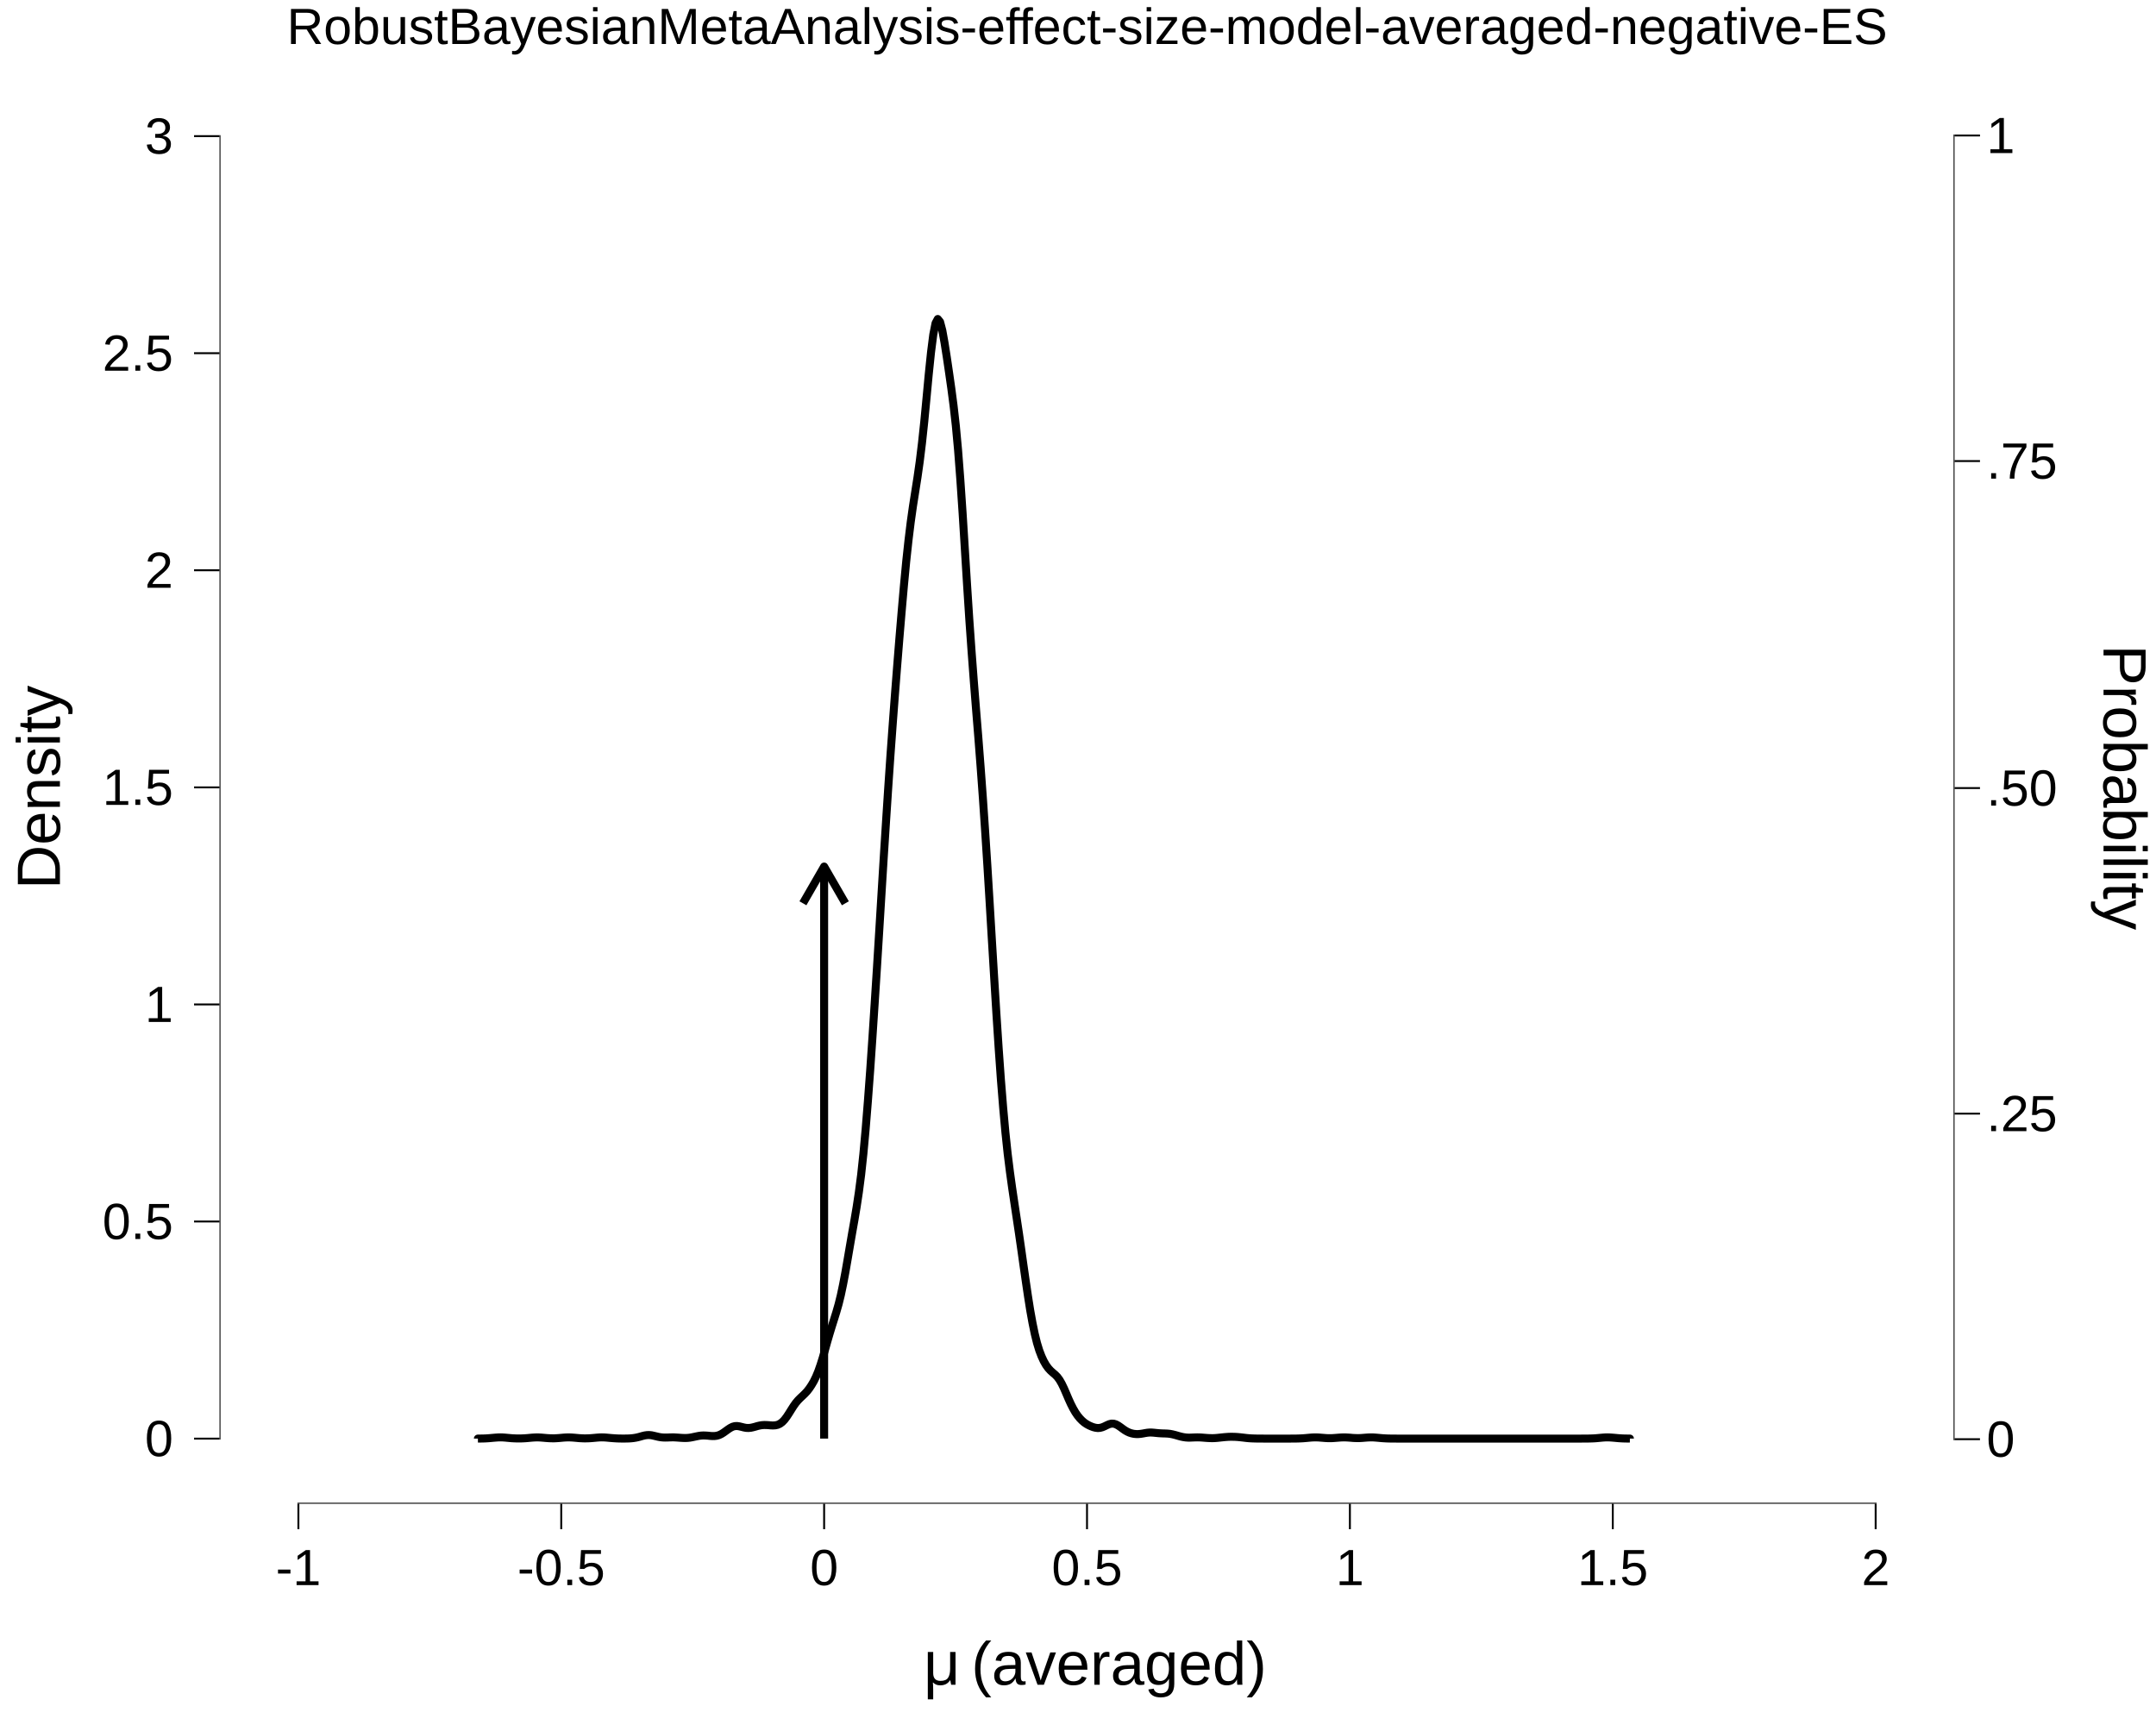
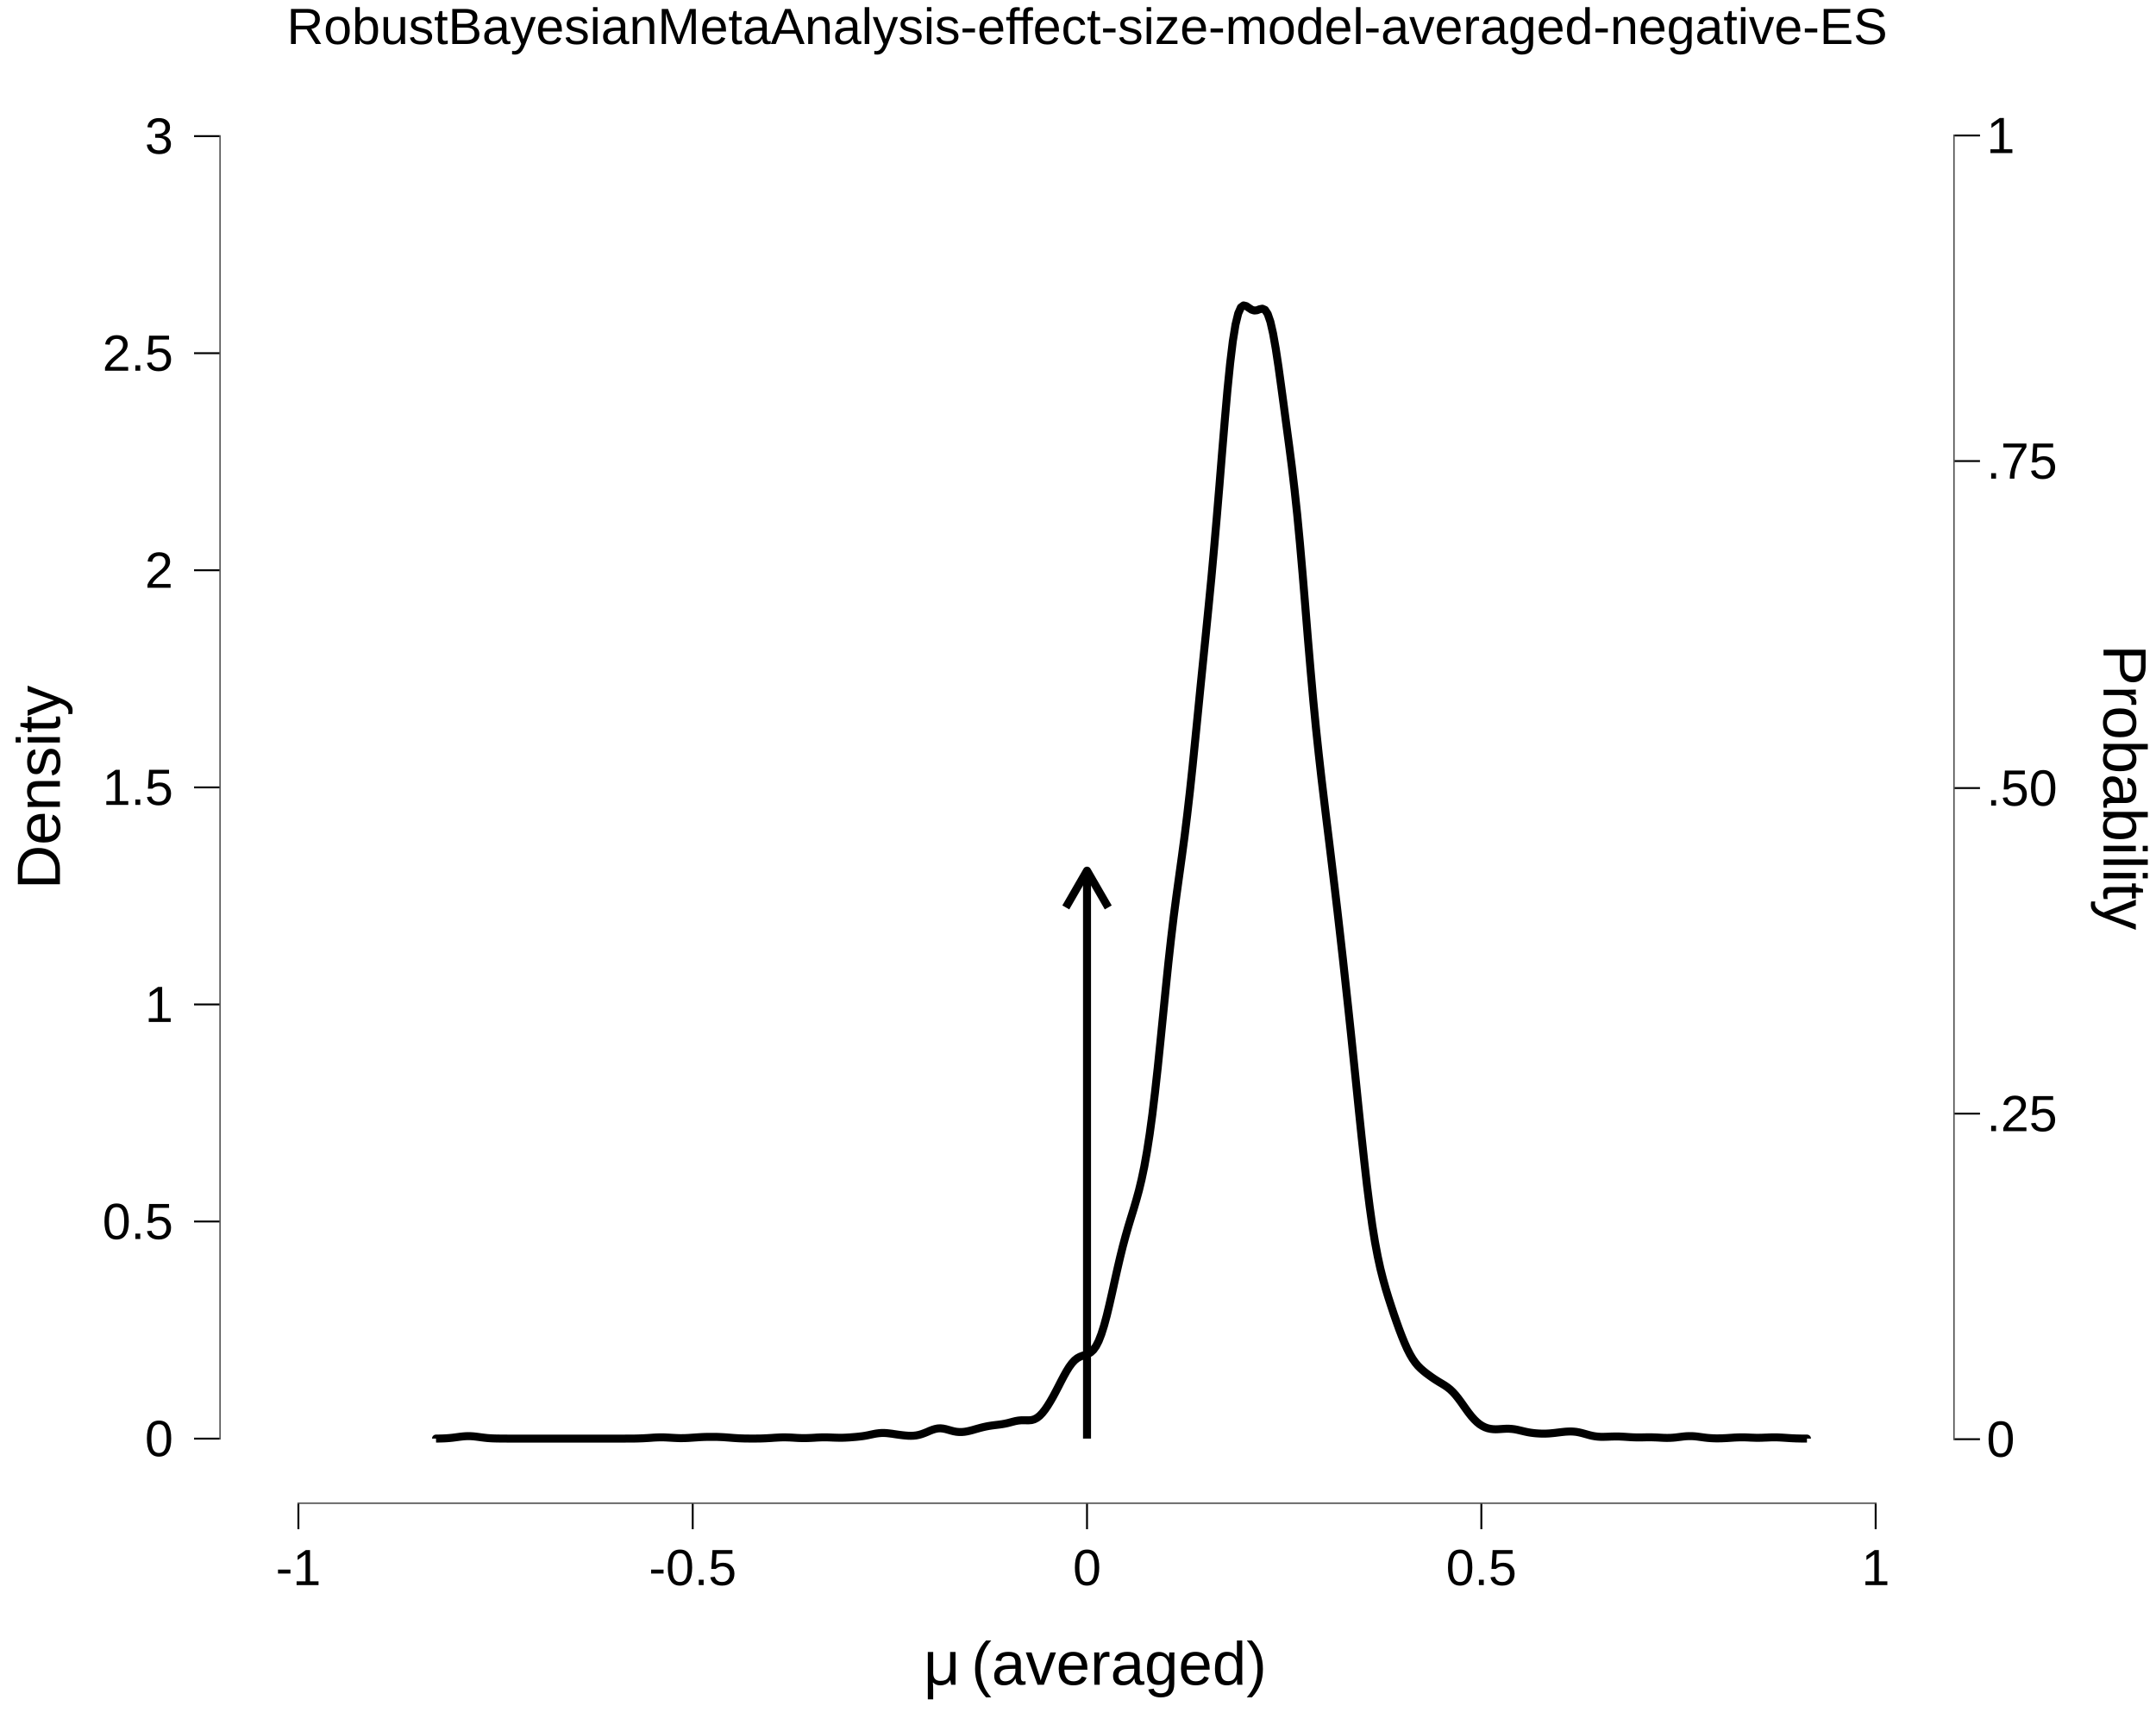
<svg xmlns="http://www.w3.org/2000/svg" viewBox="0 0 720.00 576.00">
  <defs>
    <style type="text/css">
    line, polyline, polygon, path, rect, circle {
      fill: none;
      stroke: #000000;
      stroke-linecap: round;
      stroke-linejoin: round;
      stroke-miterlimit: 10.00;
    }
  </style>
  </defs>
  <rect width="100%" height="100%" style="stroke: none; fill: #FFFFFF;" />
  <rect x="0.00" y="0.00" width="720.00" height="576.00" style="stroke-width: 10.67; stroke: none;" />
  <defs>
    <clipPath id="cpNzMuMzF8NjUyLjcyfDUwMi4xMXwyMy43MA==">
      <rect x="73.31" y="23.70" width="579.41" height="478.41" />
    </clipPath>
  </defs>
  <rect x="73.31" y="23.70" width="579.41" height="478.41" style="stroke-width: 10.67; stroke: none;" clip-path="url(#cpNzMuMzF8NjUyLjcyfDUwMi4xMXwyMy43MA==)" />
-   <polyline points="159.59,480.37 159.59,480.36 160.34,480.35 161.09,480.34 161.84,480.32 162.60,480.28 163.35,480.23 164.10,480.16 164.86,480.09 165.61,480.03 166.36,479.98 167.11,479.96 167.87,479.98 168.62,480.03 169.37,480.10 170.13,480.17 170.88,480.24 171.63,480.28 172.38,480.31 173.14,480.32 173.89,480.32 174.64,480.29 175.40,480.25 176.15,480.19 176.90,480.12 177.65,480.05 178.41,480.00 179.16,479.97 179.91,479.98 180.67,480.02 181.42,480.08 182.17,480.15 182.93,480.21 183.68,480.25 184.43,480.27 185.18,480.27 185.94,480.23 186.69,480.18 187.44,480.11 188.20,480.04 188.95,479.99 189.70,479.97 190.45,479.98 191.21,480.02 191.96,480.08 192.71,480.15 193.47,480.22 194.22,480.26 194.97,480.29 195.72,480.29 196.48,480.27 197.23,480.23 197.98,480.17 198.74,480.10 199.49,480.03 200.24,479.98 200.99,479.96 201.75,479.98 202.50,480.03 203.25,480.10 204.01,480.17 204.76,480.23 205.51,480.28 206.26,480.32 207.02,480.34 207.77,480.35 208.52,480.35 209.28,480.34 210.03,480.32 210.78,480.27 211.53,480.19 212.29,480.07 213.04,479.91 213.79,479.71 214.55,479.49 215.30,479.31 216.05,479.20 216.80,479.18 217.56,479.25 218.31,479.41 219.06,479.59 219.82,479.77 220.57,479.91 221.32,479.99 222.08,480.02 222.83,480.01 223.58,479.98 224.33,479.96 225.09,479.96 225.84,480.00 226.59,480.05 227.35,480.11 228.10,480.15 228.85,480.17 229.60,480.14 230.36,480.06 231.11,479.93 231.86,479.77 232.62,479.61 233.37,479.46 234.12,479.36 234.87,479.32 235.63,479.34 236.38,479.39 237.13,479.47 237.89,479.52 238.64,479.51 239.39,479.41 240.14,479.19 240.90,478.83 241.65,478.36 242.40,477.82 243.16,477.27 243.91,476.78 244.66,476.40 245.41,476.20 246.17,476.17 246.92,476.28 247.67,476.46 248.43,476.65 249.18,476.79 249.93,476.82 250.68,476.76 251.44,476.60 252.19,476.40 252.94,476.18 253.70,476.00 254.45,475.88 255.20,475.83 255.95,475.84 256.71,475.89 257.46,475.96 258.21,475.98 258.97,475.93 259.72,475.76 260.47,475.41 261.23,474.85 261.98,474.07 262.73,473.08 263.48,471.94 264.24,470.72 264.99,469.54 265.74,468.48 266.50,467.58 267.25,466.82 268.00,466.12 268.75,465.40 269.51,464.59 270.26,463.63 271.01,462.51 271.77,461.21 272.52,459.67 273.27,457.85 274.02,455.71 274.78,453.28 275.53,450.66 276.28,447.98 277.04,445.38 277.79,442.91 278.54,440.54 279.29,438.13 280.05,435.49 280.80,432.44 281.55,428.88 282.31,424.87 283.06,420.55 283.81,416.15 284.56,411.80 285.32,407.51 286.07,403.05 286.82,398.09 287.58,392.25 288.33,385.27 289.08,377.07 289.83,367.75 290.59,357.53 291.34,346.60 292.09,335.15 292.85,323.31 293.60,311.19 294.35,298.94 295.10,286.74 295.86,274.80 296.61,263.29 297.36,252.31 298.12,241.87 298.87,231.89 299.62,222.28 300.37,212.96 301.13,203.95 301.88,195.40 302.63,187.49 303.39,180.44 304.14,174.30 304.89,168.97 305.65,164.14 306.40,159.35 307.15,154.07 307.90,147.91 308.66,140.79 309.41,132.94 310.16,124.94 310.92,117.60 311.67,111.71 312.42,107.92 313.17,106.52 313.93,107.45 314.68,110.30 315.43,114.46 316.19,119.31 316.94,124.41 317.69,129.68 318.44,135.42 319.20,142.13 319.95,150.29 320.70,160.08 321.46,171.28 322.21,183.32 322.96,195.39 323.71,206.94 324.47,217.67 325.22,227.62 325.97,237.07 326.73,246.44 327.48,256.13 328.23,266.41 328.98,277.41 329.74,289.12 330.49,301.36 331.24,313.87 332.00,326.36 332.75,338.48 333.50,349.94 334.25,360.48 335.01,369.91 335.76,378.15 336.51,385.24 337.27,391.33 338.02,396.74 338.77,401.80 339.52,406.77 340.28,411.84 341.03,417.06 341.78,422.39 342.54,427.68 343.29,432.78 344.04,437.52 344.80,441.74 345.55,445.38 346.30,448.41 347.05,450.88 347.81,452.87 348.56,454.49 349.31,455.80 350.07,456.85 350.82,457.67 351.57,458.35 352.32,458.98 353.08,459.74 353.83,460.75 354.58,462.05 355.34,463.63 356.09,465.36 356.84,467.12 357.59,468.78 358.35,470.27 359.10,471.57 359.85,472.67 360.61,473.60 361.36,474.37 362.11,475.01 362.86,475.52 363.62,475.94 364.37,476.28 365.12,476.56 365.88,476.75 366.63,476.84 367.38,476.78 368.13,476.58 368.89,476.26 369.64,475.89 370.39,475.56 371.15,475.37 371.90,475.38 372.65,475.60 373.40,476.00 374.16,476.52 374.91,477.07 375.66,477.60 376.42,478.04 377.17,478.38 377.92,478.62 378.67,478.78 379.43,478.85 380.18,478.85 380.93,478.78 381.69,478.66 382.44,478.52 383.19,478.40 383.95,478.34 384.70,478.35 385.45,478.41 386.20,478.49 386.96,478.56 387.71,478.61 388.46,478.64 389.22,478.66 389.97,478.70 390.72,478.78 391.47,478.92 392.23,479.10 392.98,479.31 393.73,479.53 394.49,479.73 395.24,479.88 395.99,479.99 396.74,480.04 397.50,480.04 398.25,480.01 399.00,479.98 399.76,479.96 400.51,479.97 401.26,480.01 402.01,480.07 402.77,480.13 403.52,480.18 404.27,480.21 405.03,480.22 405.78,480.19 406.53,480.13 407.28,480.05 408.04,479.97 408.79,479.89 409.54,479.83 410.30,479.78 411.05,479.76 411.80,479.77 412.55,479.79 413.31,479.84 414.06,479.91 414.81,479.99 415.57,480.08 416.32,480.17 417.07,480.24 417.82,480.29 418.58,480.32 419.33,480.34 420.08,480.36 420.84,480.36 421.59,480.36 422.34,480.37 423.10,480.37 423.85,480.37 424.60,480.37 425.35,480.37 426.11,480.37 426.86,480.37 427.61,480.37 428.37,480.37 429.12,480.37 429.87,480.37 430.62,480.37 431.38,480.36 432.13,480.36 432.88,480.35 433.64,480.33 434.39,480.30 435.14,480.26 435.89,480.20 436.65,480.13 437.40,480.06 438.15,480.00 438.91,479.97 439.66,479.97 440.41,480.00 441.16,480.06 441.92,480.12 442.67,480.18 443.42,480.22 444.18,480.23 444.93,480.21 445.68,480.16 446.43,480.10 447.19,480.04 447.94,479.99 448.69,479.97 449.45,479.98 450.20,480.02 450.95,480.07 451.70,480.14 452.46,480.18 453.21,480.20 453.96,480.20 454.72,480.16 455.47,480.10 456.22,480.04 456.97,479.99 457.73,479.97 458.48,479.97 459.23,480.02 459.99,480.08 460.74,480.15 461.49,480.22 462.25,480.27 463.00,480.31 463.75,480.34 464.50,480.35 465.26,480.36 466.01,480.36 466.76,480.37 467.52,480.37 468.27,480.37 469.02,480.37 469.77,480.37 470.53,480.37 471.28,480.37 472.03,480.37 472.79,480.37 473.54,480.37 474.29,480.37 475.04,480.37 475.80,480.37 476.55,480.37 477.30,480.37 478.06,480.37 478.81,480.37 479.56,480.37 480.31,480.37 481.07,480.37 481.82,480.37 482.57,480.37 483.33,480.37 484.08,480.37 484.83,480.37 485.58,480.37 486.34,480.37 487.09,480.37 487.84,480.37 488.60,480.37 489.35,480.37 490.10,480.37 490.85,480.37 491.61,480.37 492.36,480.37 493.11,480.37 493.87,480.37 494.62,480.37 495.37,480.37 496.12,480.37 496.88,480.37 497.63,480.37 498.38,480.37 499.14,480.37 499.89,480.37 500.64,480.37 501.39,480.37 502.15,480.37 502.90,480.37 503.65,480.37 504.41,480.37 505.16,480.37 505.91,480.37 506.67,480.37 507.42,480.37 508.17,480.37 508.92,480.37 509.68,480.37 510.43,480.37 511.18,480.37 511.94,480.37 512.69,480.37 513.44,480.37 514.19,480.37 514.95,480.37 515.70,480.37 516.45,480.37 517.21,480.37 517.96,480.37 518.71,480.37 519.46,480.37 520.22,480.37 520.97,480.37 521.72,480.37 522.48,480.37 523.23,480.37 523.98,480.37 524.73,480.37 525.49,480.37 526.24,480.37 526.99,480.37 527.75,480.37 528.50,480.36 529.25,480.36 530.00,480.36 530.76,480.34 531.51,480.32 532.26,480.29 533.02,480.24 533.77,480.17 534.52,480.10 535.27,480.03 536.03,479.98 536.78,479.96 537.53,479.98 538.29,480.03 539.04,480.09 539.79,480.16 540.54,480.23 541.30,480.28 542.05,480.32 542.80,480.34 543.56,480.35 544.31,480.36 544.31,480.37 " style="stroke-width: 2.67; stroke-linecap: butt;" clip-path="url(#cpNzMuMzF8NjUyLjcyfDUwMi4xMXwyMy43MA==)" />
-   <line x1="275.22" y1="480.37" x2="275.22" y2="289.35" style="stroke-width: 2.67; stroke-linecap: butt;" clip-path="url(#cpNzMuMzF8NjUyLjcyfDUwMi4xMXwyMy43MA==)" />
-   <polyline points="282.31,301.62 275.22,289.35 268.14,301.62 " style="stroke-width: 2.67; stroke-linecap: butt;" clip-path="url(#cpNzMuMzF8NjUyLjcyfDUwMi4xMXwyMy43MA==)" />
+   <polyline points="145.61,480.37 145.61,480.36 146.51,480.35 147.40,480.33 148.30,480.30 149.19,480.25 150.09,480.18 150.99,480.09 151.88,479.98 152.78,479.86 153.67,479.74 154.57,479.64 155.47,479.57 156.36,479.54 157.26,479.56 158.15,479.62 159.05,479.72 159.95,479.84 160.84,479.96 161.74,480.07 162.63,480.17 163.53,480.24 164.43,480.29 165.32,480.32 166.22,480.34 167.11,480.35 168.01,480.36 168.90,480.36 169.80,480.37 170.70,480.37 171.59,480.37 172.49,480.37 173.38,480.37 174.28,480.37 175.18,480.37 176.07,480.37 176.97,480.37 177.86,480.37 178.76,480.37 179.66,480.37 180.55,480.37 181.45,480.37 182.34,480.37 183.24,480.37 184.14,480.37 185.03,480.37 185.93,480.37 186.82,480.37 187.72,480.37 188.62,480.37 189.51,480.37 190.41,480.37 191.30,480.37 192.20,480.37 193.10,480.37 193.99,480.37 194.89,480.37 195.78,480.37 196.68,480.37 197.57,480.37 198.47,480.37 199.37,480.37 200.26,480.37 201.16,480.37 202.05,480.37 202.95,480.37 203.85,480.37 204.74,480.37 205.64,480.37 206.53,480.37 207.43,480.37 208.33,480.37 209.22,480.36 210.12,480.36 211.01,480.36 211.91,480.35 212.81,480.33 213.70,480.30 214.60,480.27 215.49,480.22 216.39,480.17 217.29,480.11 218.18,480.04 219.08,479.99 219.97,479.96 220.87,479.95 221.77,479.96 222.66,480.00 223.56,480.05 224.45,480.10 225.35,480.15 226.25,480.19 227.14,480.22 228.04,480.21 228.93,480.19 229.83,480.15 230.72,480.09 231.62,480.03 232.52,479.97 233.41,479.91 234.31,479.86 235.20,479.82 236.10,479.80 237.00,479.79 237.89,479.79 238.79,479.79 239.68,479.81 240.58,479.85 241.48,479.89 242.37,479.95 243.27,480.02 244.16,480.09 245.06,480.16 245.96,480.22 246.85,480.27 247.75,480.30 248.64,480.33 249.54,480.34 250.44,480.35 251.33,480.35 252.23,480.35 253.12,480.34 254.02,480.33 254.92,480.30 255.81,480.26 256.71,480.21 257.60,480.16 258.50,480.09 259.39,480.04 260.29,479.99 261.19,479.96 262.08,479.95 262.98,479.97 263.87,480.00 264.77,480.05 265.67,480.11 266.56,480.16 267.46,480.19 268.35,480.21 269.25,480.20 270.15,480.17 271.04,480.13 271.94,480.08 272.83,480.02 273.73,479.98 274.63,479.95 275.52,479.95 276.42,479.96 277.31,479.99 278.21,480.03 279.11,480.06 280.00,480.08 280.90,480.09 281.79,480.07 282.69,480.03 283.59,479.98 284.48,479.91 285.38,479.84 286.27,479.76 287.17,479.66 288.07,479.55 288.96,479.41 289.86,479.24 290.75,479.05 291.65,478.86 292.54,478.69 293.44,478.57 294.34,478.50 295.23,478.49 296.13,478.54 297.02,478.64 297.92,478.75 298.82,478.89 299.71,479.02 300.61,479.14 301.50,479.25 302.40,479.34 303.30,479.41 304.19,479.43 305.09,479.40 305.98,479.30 306.88,479.12 307.78,478.86 308.67,478.54 309.57,478.18 310.46,477.79 311.36,477.44 312.26,477.16 313.15,476.98 314.05,476.93 314.94,477.02 315.84,477.20 316.74,477.45 317.63,477.70 318.53,477.93 319.42,478.09 320.32,478.17 321.21,478.17 322.11,478.09 323.01,477.94 323.90,477.74 324.80,477.51 325.69,477.25 326.59,477.00 327.49,476.75 328.38,476.53 329.28,476.33 330.17,476.16 331.07,476.02 331.97,475.90 332.86,475.79 333.76,475.68 334.65,475.55 335.55,475.39 336.45,475.20 337.34,474.97 338.24,474.73 339.13,474.51 340.03,474.35 340.93,474.26 341.82,474.24 342.72,474.26 343.61,474.26 344.51,474.18 345.41,473.92 346.30,473.46 347.20,472.76 348.09,471.83 348.99,470.69 349.88,469.38 350.78,467.92 351.68,466.35 352.57,464.68 353.47,462.95 354.36,461.21 355.26,459.50 356.16,457.89 357.05,456.45 357.95,455.23 358.84,454.25 359.74,453.53 360.64,453.04 361.53,452.70 362.43,452.42 363.32,452.09 364.22,451.58 365.12,450.76 366.01,449.52 366.91,447.77 367.80,445.48 368.70,442.64 369.60,439.32 370.49,435.62 371.39,431.67 372.28,427.62 373.18,423.62 374.08,419.76 374.97,416.15 375.87,412.80 376.76,409.68 377.66,406.71 378.56,403.79 379.45,400.77 380.35,397.50 381.24,393.80 382.14,389.52 383.03,384.53 383.93,378.74 384.83,372.12 385.72,364.71 386.62,356.59 387.51,347.93 388.41,338.98 389.31,330.01 390.20,321.35 391.10,313.25 391.99,305.80 392.89,298.95 393.79,292.46 394.68,286.03 395.58,279.33 396.47,272.11 397.37,264.25 398.27,255.81 399.16,246.97 400.06,237.95 400.95,228.94 401.85,220.03 402.75,211.18 403.64,202.23 404.54,192.99 405.43,183.23 406.33,172.90 407.23,162.12 408.12,151.13 409.02,140.34 409.91,130.24 410.81,121.30 411.70,113.94 412.60,108.38 413.50,104.68 414.39,102.66 415.29,101.99 416.18,102.20 417.08,102.82 417.98,103.41 418.87,103.69 419.77,103.60 420.66,103.26 421.56,103.08 422.46,103.47 423.35,104.83 424.25,107.44 425.14,111.35 426.04,116.43 426.94,122.38 427.83,128.84 428.73,135.48 429.62,142.15 430.52,148.88 431.42,155.88 432.31,163.46 433.21,171.88 434.10,181.28 435.00,191.58 435.90,202.45 436.79,213.42 437.69,224.03 438.58,234.01 439.48,243.22 440.38,251.69 441.27,259.59 442.17,267.12 443.06,274.47 443.96,281.79 444.85,289.17 445.75,296.66 446.65,304.30 447.54,312.09 448.44,320.03 449.33,328.14 450.23,336.42 451.13,344.89 452.02,353.51 452.92,362.24 453.81,371.00 454.71,379.62 455.61,387.94 456.50,395.76 457.40,402.90 458.29,409.26 459.19,414.79 460.09,419.54 460.98,423.62 461.88,427.18 462.77,430.36 463.67,433.31 464.57,436.09 465.46,438.77 466.36,441.36 467.25,443.84 468.15,446.20 469.05,448.40 469.94,450.40 470.84,452.17 471.73,453.69 472.63,454.98 473.52,456.06 474.42,456.96 475.32,457.75 476.21,458.47 477.11,459.14 478.00,459.78 478.90,460.40 479.80,460.98 480.69,461.53 481.59,462.06 482.48,462.61 483.38,463.23 484.28,463.95 485.17,464.80 486.07,465.79 486.96,466.90 487.86,468.11 488.76,469.38 489.65,470.64 490.55,471.86 491.44,472.98 492.34,473.99 493.24,474.86 494.13,475.58 495.03,476.15 495.92,476.59 496.82,476.91 497.72,477.11 498.61,477.22 499.51,477.26 500.40,477.23 501.30,477.17 502.20,477.11 503.09,477.07 503.99,477.08 504.88,477.14 505.78,477.25 506.67,477.42 507.57,477.63 508.47,477.84 509.36,478.05 510.26,478.24 511.15,478.39 512.05,478.51 512.95,478.60 513.84,478.66 514.74,478.70 515.63,478.71 516.53,478.69 517.43,478.64 518.32,478.56 519.22,478.47 520.11,478.36 521.01,478.25 521.91,478.15 522.80,478.06 523.70,478.01 524.59,477.99 525.49,478.03 526.39,478.12 527.28,478.28 528.18,478.49 529.07,478.73 529.97,478.98 530.87,479.23 531.76,479.44 532.66,479.60 533.55,479.71 534.45,479.77 535.34,479.78 536.24,479.76 537.14,479.73 538.03,479.69 538.93,479.67 539.82,479.66 540.72,479.67 541.62,479.71 542.51,479.76 543.41,479.82 544.30,479.88 545.20,479.93 546.10,479.96 546.99,479.98 547.89,479.97 548.78,479.96 549.68,479.94 550.58,479.93 551.47,479.93 552.37,479.96 553.26,479.99 554.16,480.04 555.06,480.09 555.95,480.13 556.85,480.14 557.74,480.12 558.64,480.07 559.54,479.99 560.43,479.88 561.33,479.77 562.22,479.66 563.12,479.58 564.02,479.54 564.91,479.54 565.81,479.59 566.70,479.68 567.60,479.80 568.49,479.92 569.39,480.04 570.29,480.14 571.18,480.21 572.08,480.26 572.97,480.29 573.87,480.29 574.77,480.28 575.66,480.24 576.56,480.20 577.45,480.14 578.35,480.08 579.25,480.02 580.14,479.98 581.04,479.95 581.93,479.95 582.83,479.96 583.73,479.99 584.62,480.04 585.52,480.07 586.41,480.10 587.31,480.10 588.21,480.09 589.10,480.05 590.00,480.02 590.89,479.98 591.79,479.95 592.69,479.95 593.58,479.96 594.48,480.00 595.37,480.05 596.27,480.11 597.16,480.17 598.06,480.23 598.96,480.27 599.85,480.31 600.75,480.33 601.64,480.35 602.54,480.36 603.44,480.36 603.44,480.37 " style="stroke-width: 2.67; stroke-linecap: butt;" clip-path="url(#cpNzMuMzF8NjUyLjcyfDUwMi4xMXwyMy43MA==)" />
+   <line x1="363.01" y1="480.37" x2="363.01" y2="290.72" style="stroke-width: 2.67; stroke-linecap: butt;" clip-path="url(#cpNzMuMzF8NjUyLjcyfDUwMi4xMXwyMy43MA==)" />
+   <polyline points="370.10,303.00 363.01,290.72 355.93,303.00 " style="stroke-width: 2.67; stroke-linecap: butt;" clip-path="url(#cpNzMuMzF8NjUyLjcyfDUwMi4xMXwyMy43MA==)" />
  <line x1="99.33" y1="502.11" x2="626.70" y2="502.11" style="stroke-width: 0.64; stroke-linecap: butt;" clip-path="url(#cpNzMuMzF8NjUyLjcyfDUwMi4xMXwyMy43MA==)" />
  <line x1="73.31" y1="480.69" x2="73.31" y2="45.13" style="stroke-width: 0.64; stroke-linecap: butt;" clip-path="url(#cpNzMuMzF8NjUyLjcyfDUwMi4xMXwyMy43MA==)" />
  <line x1="652.72" y1="480.90" x2="652.72" y2="44.91" style="stroke-width: 0.64; stroke-linecap: butt;" clip-path="url(#cpNzMuMzF8NjUyLjcyfDUwMi4xMXwyMy43MA==)" />
  <rect x="73.31" y="23.70" width="579.41" height="478.41" style="stroke-width: 0.00; stroke: none;" clip-path="url(#cpNzMuMzF8NjUyLjcyfDUwMi4xMXwyMy43MA==)" />
  <defs>
    <clipPath id="cpMC4wMHw3MjAuMDB8NTc2LjAwfDAuMDA=">
      <rect x="0.00" y="0.00" width="720.00" height="576.00" />
    </clipPath>
  </defs>
  <polyline points="73.31,502.11 73.31,23.70 " style="stroke-width: 0.00; stroke: none; stroke-linecap: butt;" clip-path="url(#cpMC4wMHw3MjAuMDB8NTc2LjAwfDAuMDA=)" />
  <g clip-path="url(#cpMC4wMHw3MjAuMDB8NTc2LjAwfDAuMDA=)">
    <text x="48.38" y="486.22" style="font-size: 17.00px; font-family: Liberation Sans;" textLength="9.45px" lengthAdjust="spacingAndGlyphs">0</text>
  </g>
  <g clip-path="url(#cpMC4wMHw3MjAuMDB8NTc2LjAwfDAuMDA=)">
    <text x="34.21" y="413.73" style="font-size: 17.00px; font-family: Liberation Sans;" textLength="23.62px" lengthAdjust="spacingAndGlyphs">0.5</text>
  </g>
  <g clip-path="url(#cpMC4wMHw3MjAuMDB8NTc2LjAwfDAuMDA=)">
    <text x="48.38" y="341.25" style="font-size: 17.00px; font-family: Liberation Sans;" textLength="9.45px" lengthAdjust="spacingAndGlyphs">1</text>
  </g>
  <g clip-path="url(#cpMC4wMHw3MjAuMDB8NTc2LjAwfDAuMDA=)">
    <text x="34.21" y="268.76" style="font-size: 17.00px; font-family: Liberation Sans;" textLength="23.62px" lengthAdjust="spacingAndGlyphs">1.5</text>
  </g>
  <g clip-path="url(#cpMC4wMHw3MjAuMDB8NTc2LjAwfDAuMDA=)">
    <text x="48.38" y="196.27" style="font-size: 17.00px; font-family: Liberation Sans;" textLength="9.45px" lengthAdjust="spacingAndGlyphs">2</text>
  </g>
  <g clip-path="url(#cpMC4wMHw3MjAuMDB8NTc2LjAwfDAuMDA=)">
    <text x="34.21" y="123.79" style="font-size: 17.00px; font-family: Liberation Sans;" textLength="23.62px" lengthAdjust="spacingAndGlyphs">2.5</text>
  </g>
  <g clip-path="url(#cpMC4wMHw3MjAuMDB8NTc2LjAwfDAuMDA=)">
    <text x="48.38" y="51.30" style="font-size: 17.00px; font-family: Liberation Sans;" textLength="9.45px" lengthAdjust="spacingAndGlyphs">3</text>
  </g>
  <polyline points="64.80,480.37 73.31,480.37 " style="stroke-width: 0.64; stroke-linecap: butt;" clip-path="url(#cpMC4wMHw3MjAuMDB8NTc2LjAwfDAuMDA=)" />
  <polyline points="64.80,407.88 73.31,407.88 " style="stroke-width: 0.64; stroke-linecap: butt;" clip-path="url(#cpMC4wMHw3MjAuMDB8NTc2LjAwfDAuMDA=)" />
  <polyline points="64.80,335.39 73.31,335.39 " style="stroke-width: 0.64; stroke-linecap: butt;" clip-path="url(#cpMC4wMHw3MjAuMDB8NTc2LjAwfDAuMDA=)" />
  <polyline points="64.80,262.91 73.31,262.91 " style="stroke-width: 0.64; stroke-linecap: butt;" clip-path="url(#cpMC4wMHw3MjAuMDB8NTc2LjAwfDAuMDA=)" />
  <polyline points="64.80,190.42 73.31,190.42 " style="stroke-width: 0.64; stroke-linecap: butt;" clip-path="url(#cpMC4wMHw3MjAuMDB8NTc2LjAwfDAuMDA=)" />
  <polyline points="64.80,117.93 73.31,117.93 " style="stroke-width: 0.64; stroke-linecap: butt;" clip-path="url(#cpMC4wMHw3MjAuMDB8NTc2LjAwfDAuMDA=)" />
  <polyline points="64.80,45.45 73.31,45.45 " style="stroke-width: 0.64; stroke-linecap: butt;" clip-path="url(#cpMC4wMHw3MjAuMDB8NTc2LjAwfDAuMDA=)" />
  <polyline points="652.72,502.11 652.72,23.70 " style="stroke-width: 0.00; stroke: none; stroke-linecap: butt;" clip-path="url(#cpMC4wMHw3MjAuMDB8NTc2LjAwfDAuMDA=)" />
  <polyline points="652.72,480.56 661.22,480.56 " style="stroke-width: 0.64; stroke-linecap: butt;" clip-path="url(#cpMC4wMHw3MjAuMDB8NTc2LjAwfDAuMDA=)" />
  <polyline points="652.72,371.85 661.22,371.85 " style="stroke-width: 0.64; stroke-linecap: butt;" clip-path="url(#cpMC4wMHw3MjAuMDB8NTc2LjAwfDAuMDA=)" />
  <polyline points="652.72,263.15 661.22,263.15 " style="stroke-width: 0.64; stroke-linecap: butt;" clip-path="url(#cpMC4wMHw3MjAuMDB8NTc2LjAwfDAuMDA=)" />
  <polyline points="652.72,153.96 661.22,153.96 " style="stroke-width: 0.64; stroke-linecap: butt;" clip-path="url(#cpMC4wMHw3MjAuMDB8NTc2LjAwfDAuMDA=)" />
  <polyline points="652.72,45.25 661.22,45.25 " style="stroke-width: 0.64; stroke-linecap: butt;" clip-path="url(#cpMC4wMHw3MjAuMDB8NTc2LjAwfDAuMDA=)" />
  <g clip-path="url(#cpMC4wMHw3MjAuMDB8NTc2LjAwfDAuMDA=)">
    <text x="663.41" y="486.41" style="font-size: 17.00px; font-family: Liberation Sans;" textLength="9.45px" lengthAdjust="spacingAndGlyphs">0</text>
  </g>
  <g clip-path="url(#cpMC4wMHw3MjAuMDB8NTc2LjAwfDAuMDA=)">
    <text x="663.41" y="377.71" style="font-size: 17.00px; font-family: Liberation Sans;" textLength="23.62px" lengthAdjust="spacingAndGlyphs">.25</text>
  </g>
  <g clip-path="url(#cpMC4wMHw3MjAuMDB8NTc2LjAwfDAuMDA=)">
    <text x="663.41" y="269.00" style="font-size: 17.00px; font-family: Liberation Sans;" textLength="23.62px" lengthAdjust="spacingAndGlyphs">.50</text>
  </g>
  <g clip-path="url(#cpMC4wMHw3MjAuMDB8NTc2LjAwfDAuMDA=)">
    <text x="663.41" y="159.81" style="font-size: 17.00px; font-family: Liberation Sans;" textLength="23.62px" lengthAdjust="spacingAndGlyphs">.75</text>
  </g>
  <g clip-path="url(#cpMC4wMHw3MjAuMDB8NTc2LjAwfDAuMDA=)">
    <text x="663.41" y="51.10" style="font-size: 17.00px; font-family: Liberation Sans;" textLength="9.45px" lengthAdjust="spacingAndGlyphs">1</text>
  </g>
  <polyline points="73.31,502.11 652.72,502.11 " style="stroke-width: 0.00; stroke: none; stroke-linecap: butt;" clip-path="url(#cpMC4wMHw3MjAuMDB8NTc2LjAwfDAuMDA=)" />
  <polyline points="99.65,510.62 99.65,502.11 " style="stroke-width: 0.64; stroke-linecap: butt;" clip-path="url(#cpMC4wMHw3MjAuMDB8NTc2LjAwfDAuMDA=)" />
-   <polyline points="187.43,510.62 187.43,502.11 " style="stroke-width: 0.64; stroke-linecap: butt;" clip-path="url(#cpMC4wMHw3MjAuMDB8NTc2LjAwfDAuMDA=)" />
-   <polyline points="275.22,510.62 275.22,502.11 " style="stroke-width: 0.64; stroke-linecap: butt;" clip-path="url(#cpMC4wMHw3MjAuMDB8NTc2LjAwfDAuMDA=)" />
+   <polyline points="231.33,510.62 231.33,502.11 " style="stroke-width: 0.64; stroke-linecap: butt;" clip-path="url(#cpMC4wMHw3MjAuMDB8NTc2LjAwfDAuMDA=)" />
  <polyline points="363.01,510.62 363.01,502.11 " style="stroke-width: 0.64; stroke-linecap: butt;" clip-path="url(#cpMC4wMHw3MjAuMDB8NTc2LjAwfDAuMDA=)" />
-   <polyline points="450.80,510.62 450.80,502.11 " style="stroke-width: 0.64; stroke-linecap: butt;" clip-path="url(#cpMC4wMHw3MjAuMDB8NTc2LjAwfDAuMDA=)" />
-   <polyline points="538.59,510.62 538.59,502.11 " style="stroke-width: 0.64; stroke-linecap: butt;" clip-path="url(#cpMC4wMHw3MjAuMDB8NTc2LjAwfDAuMDA=)" />
+   <polyline points="494.70,510.62 494.70,502.11 " style="stroke-width: 0.64; stroke-linecap: butt;" clip-path="url(#cpMC4wMHw3MjAuMDB8NTc2LjAwfDAuMDA=)" />
  <polyline points="626.38,510.62 626.38,502.11 " style="stroke-width: 0.64; stroke-linecap: butt;" clip-path="url(#cpMC4wMHw3MjAuMDB8NTc2LjAwfDAuMDA=)" />
  <g clip-path="url(#cpMC4wMHw3MjAuMDB8NTc2LjAwfDAuMDA=)">
    <text x="92.09" y="529.29" style="font-size: 17.00px; font-family: Liberation Sans;" textLength="15.11px" lengthAdjust="spacingAndGlyphs">-1</text>
  </g>
  <g clip-path="url(#cpMC4wMHw3MjAuMDB8NTc2LjAwfDAuMDA=)">
-     <text x="172.79" y="529.29" style="font-size: 17.00px; font-family: Liberation Sans;" textLength="29.28px" lengthAdjust="spacingAndGlyphs">-0.5</text>
+     <text x="216.69" y="529.29" style="font-size: 17.00px; font-family: Liberation Sans;" textLength="29.28px" lengthAdjust="spacingAndGlyphs">-0.5</text>
  </g>
  <g clip-path="url(#cpMC4wMHw3MjAuMDB8NTc2LjAwfDAuMDA=)">
-     <text x="270.50" y="529.29" style="font-size: 17.00px; font-family: Liberation Sans;" textLength="9.45px" lengthAdjust="spacingAndGlyphs">0</text>
+     <text x="358.29" y="529.29" style="font-size: 17.00px; font-family: Liberation Sans;" textLength="9.45px" lengthAdjust="spacingAndGlyphs">0</text>
  </g>
  <g clip-path="url(#cpMC4wMHw3MjAuMDB8NTc2LjAwfDAuMDA=)">
-     <text x="351.20" y="529.29" style="font-size: 17.00px; font-family: Liberation Sans;" textLength="23.62px" lengthAdjust="spacingAndGlyphs">0.5</text>
+     <text x="482.89" y="529.29" style="font-size: 17.00px; font-family: Liberation Sans;" textLength="23.62px" lengthAdjust="spacingAndGlyphs">0.5</text>
  </g>
  <g clip-path="url(#cpMC4wMHw3MjAuMDB8NTc2LjAwfDAuMDA=)">
-     <text x="446.08" y="529.29" style="font-size: 17.00px; font-family: Liberation Sans;" textLength="9.45px" lengthAdjust="spacingAndGlyphs">1</text>
-   </g>
-   <g clip-path="url(#cpMC4wMHw3MjAuMDB8NTc2LjAwfDAuMDA=)">
-     <text x="526.78" y="529.29" style="font-size: 17.00px; font-family: Liberation Sans;" textLength="23.62px" lengthAdjust="spacingAndGlyphs">1.5</text>
-   </g>
-   <g clip-path="url(#cpMC4wMHw3MjAuMDB8NTc2LjAwfDAuMDA=)">
-     <text x="621.66" y="529.29" style="font-size: 17.00px; font-family: Liberation Sans;" textLength="9.45px" lengthAdjust="spacingAndGlyphs">2</text>
+     <text x="621.66" y="529.29" style="font-size: 17.00px; font-family: Liberation Sans;" textLength="9.45px" lengthAdjust="spacingAndGlyphs">1</text>
  </g>
  <g clip-path="url(#cpMC4wMHw3MjAuMDB8NTc2LjAwfDAuMDA=)">
    <text x="303.01" y="562.55" style="font-size: 20.40px; font-family: Symbola;" textLength="5.09px" lengthAdjust="spacingAndGlyphs"> </text>
  </g>
  <g clip-path="url(#cpMC4wMHw3MjAuMDB8NTc2LjAwfDAuMDA=)">
    <text x="308.11" y="562.55" style="font-size: 20.40px; font-family: Symbola;" textLength="11.16px" lengthAdjust="spacingAndGlyphs">μ</text>
  </g>
  <g clip-path="url(#cpMC4wMHw3MjAuMDB8NTc2LjAwfDAuMDA=)">
    <text x="319.26" y="562.55" style="font-size: 20.40px; font-family: Symbola;" textLength="5.09px" lengthAdjust="spacingAndGlyphs"> </text>
  </g>
  <g clip-path="url(#cpMC4wMHw3MjAuMDB8NTc2LjAwfDAuMDA=)">
    <text x="324.36" y="562.55" style="font-size: 20.40px; font-family: Liberation Sans;" textLength="98.66px" lengthAdjust="spacingAndGlyphs">(averaged)</text>
  </g>
  <g clip-path="url(#cpMC4wMHw3MjAuMDB8NTc2LjAwfDAuMDA=)">
    <text transform="translate(20.01,296.92) rotate(-90)" style="font-size: 20.40px; font-family: Liberation Sans;" textLength="68.02px" lengthAdjust="spacingAndGlyphs">Density</text>
  </g>
  <g clip-path="url(#cpMC4wMHw3MjAuMDB8NTc2LjAwfDAuMDA=)">
    <text transform="translate(702.48,215.29) rotate(90)" style="font-size: 20.40px; font-family: Liberation Sans;" textLength="95.23px" lengthAdjust="spacingAndGlyphs">Probability</text>
  </g>
  <g clip-path="url(#cpMC4wMHw3MjAuMDB8NTc2LjAwfDAuMDA=)">
    <text x="95.79" y="14.69" style="font-size: 17.00px; font-family: Liberation Sans;" textLength="534.44px" lengthAdjust="spacingAndGlyphs">RobustBayesianMetaAnalysis-effect-size-model-averaged-negative-ES</text>
  </g>
</svg>
